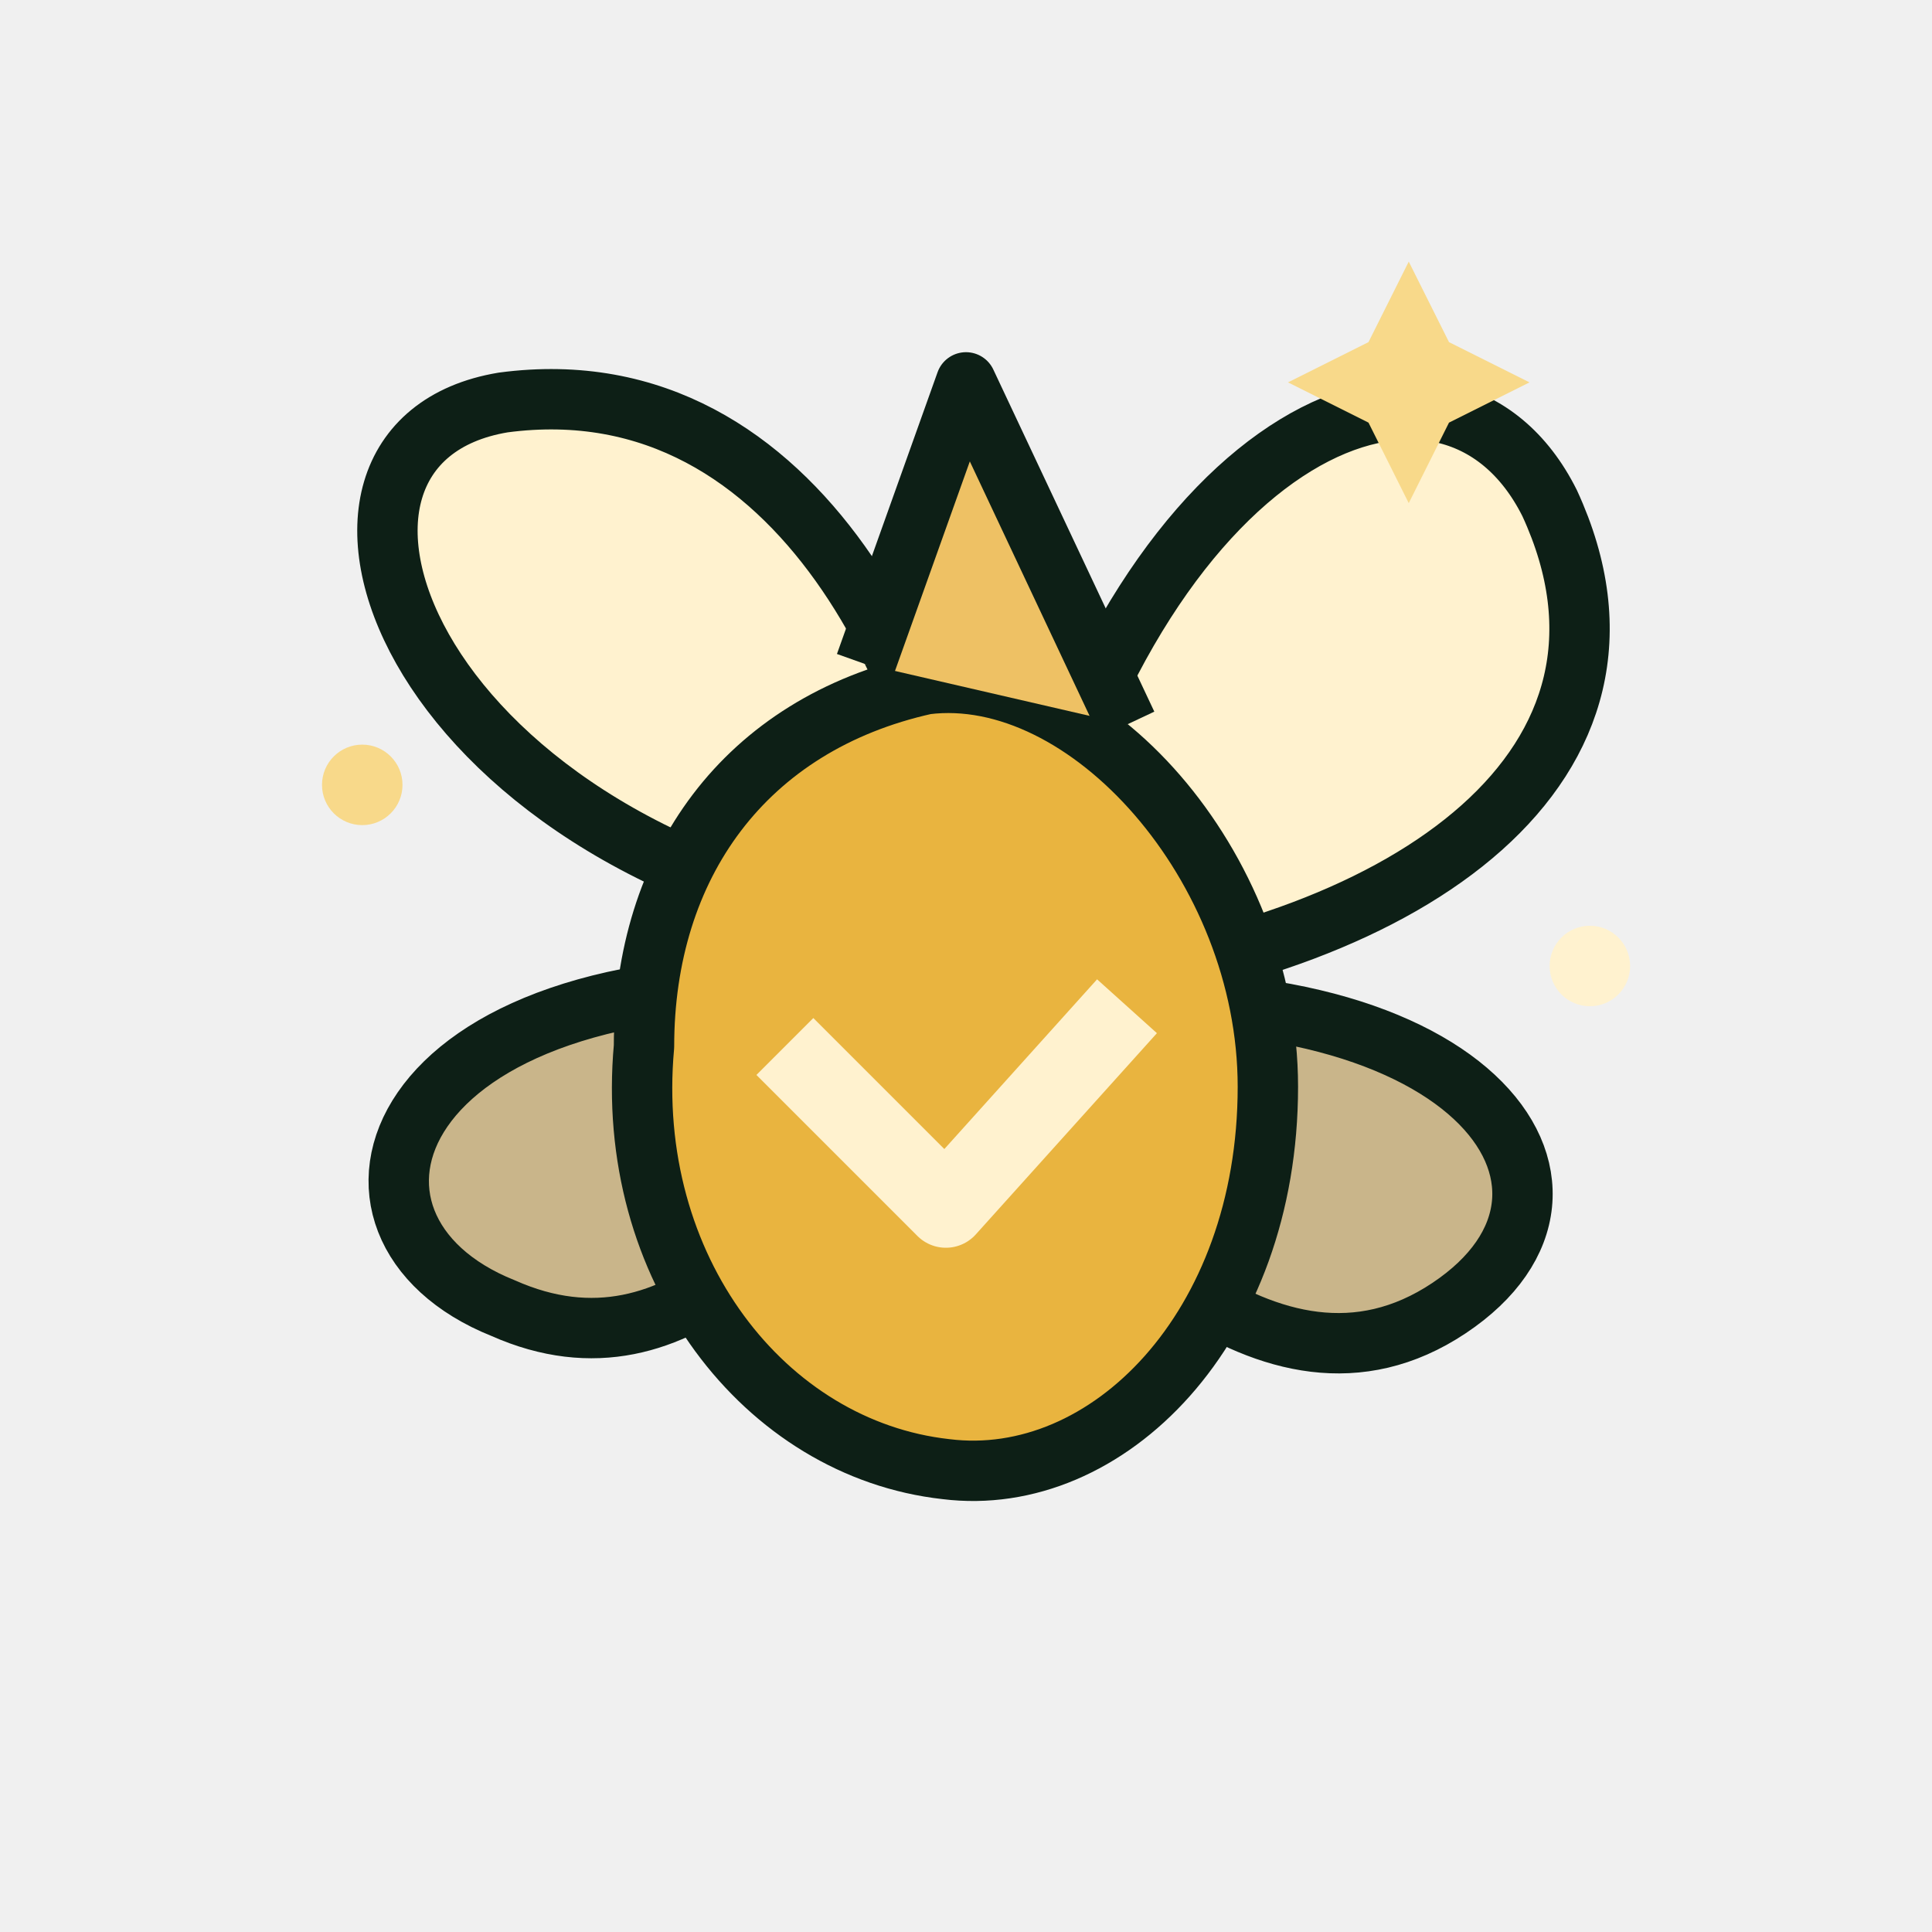
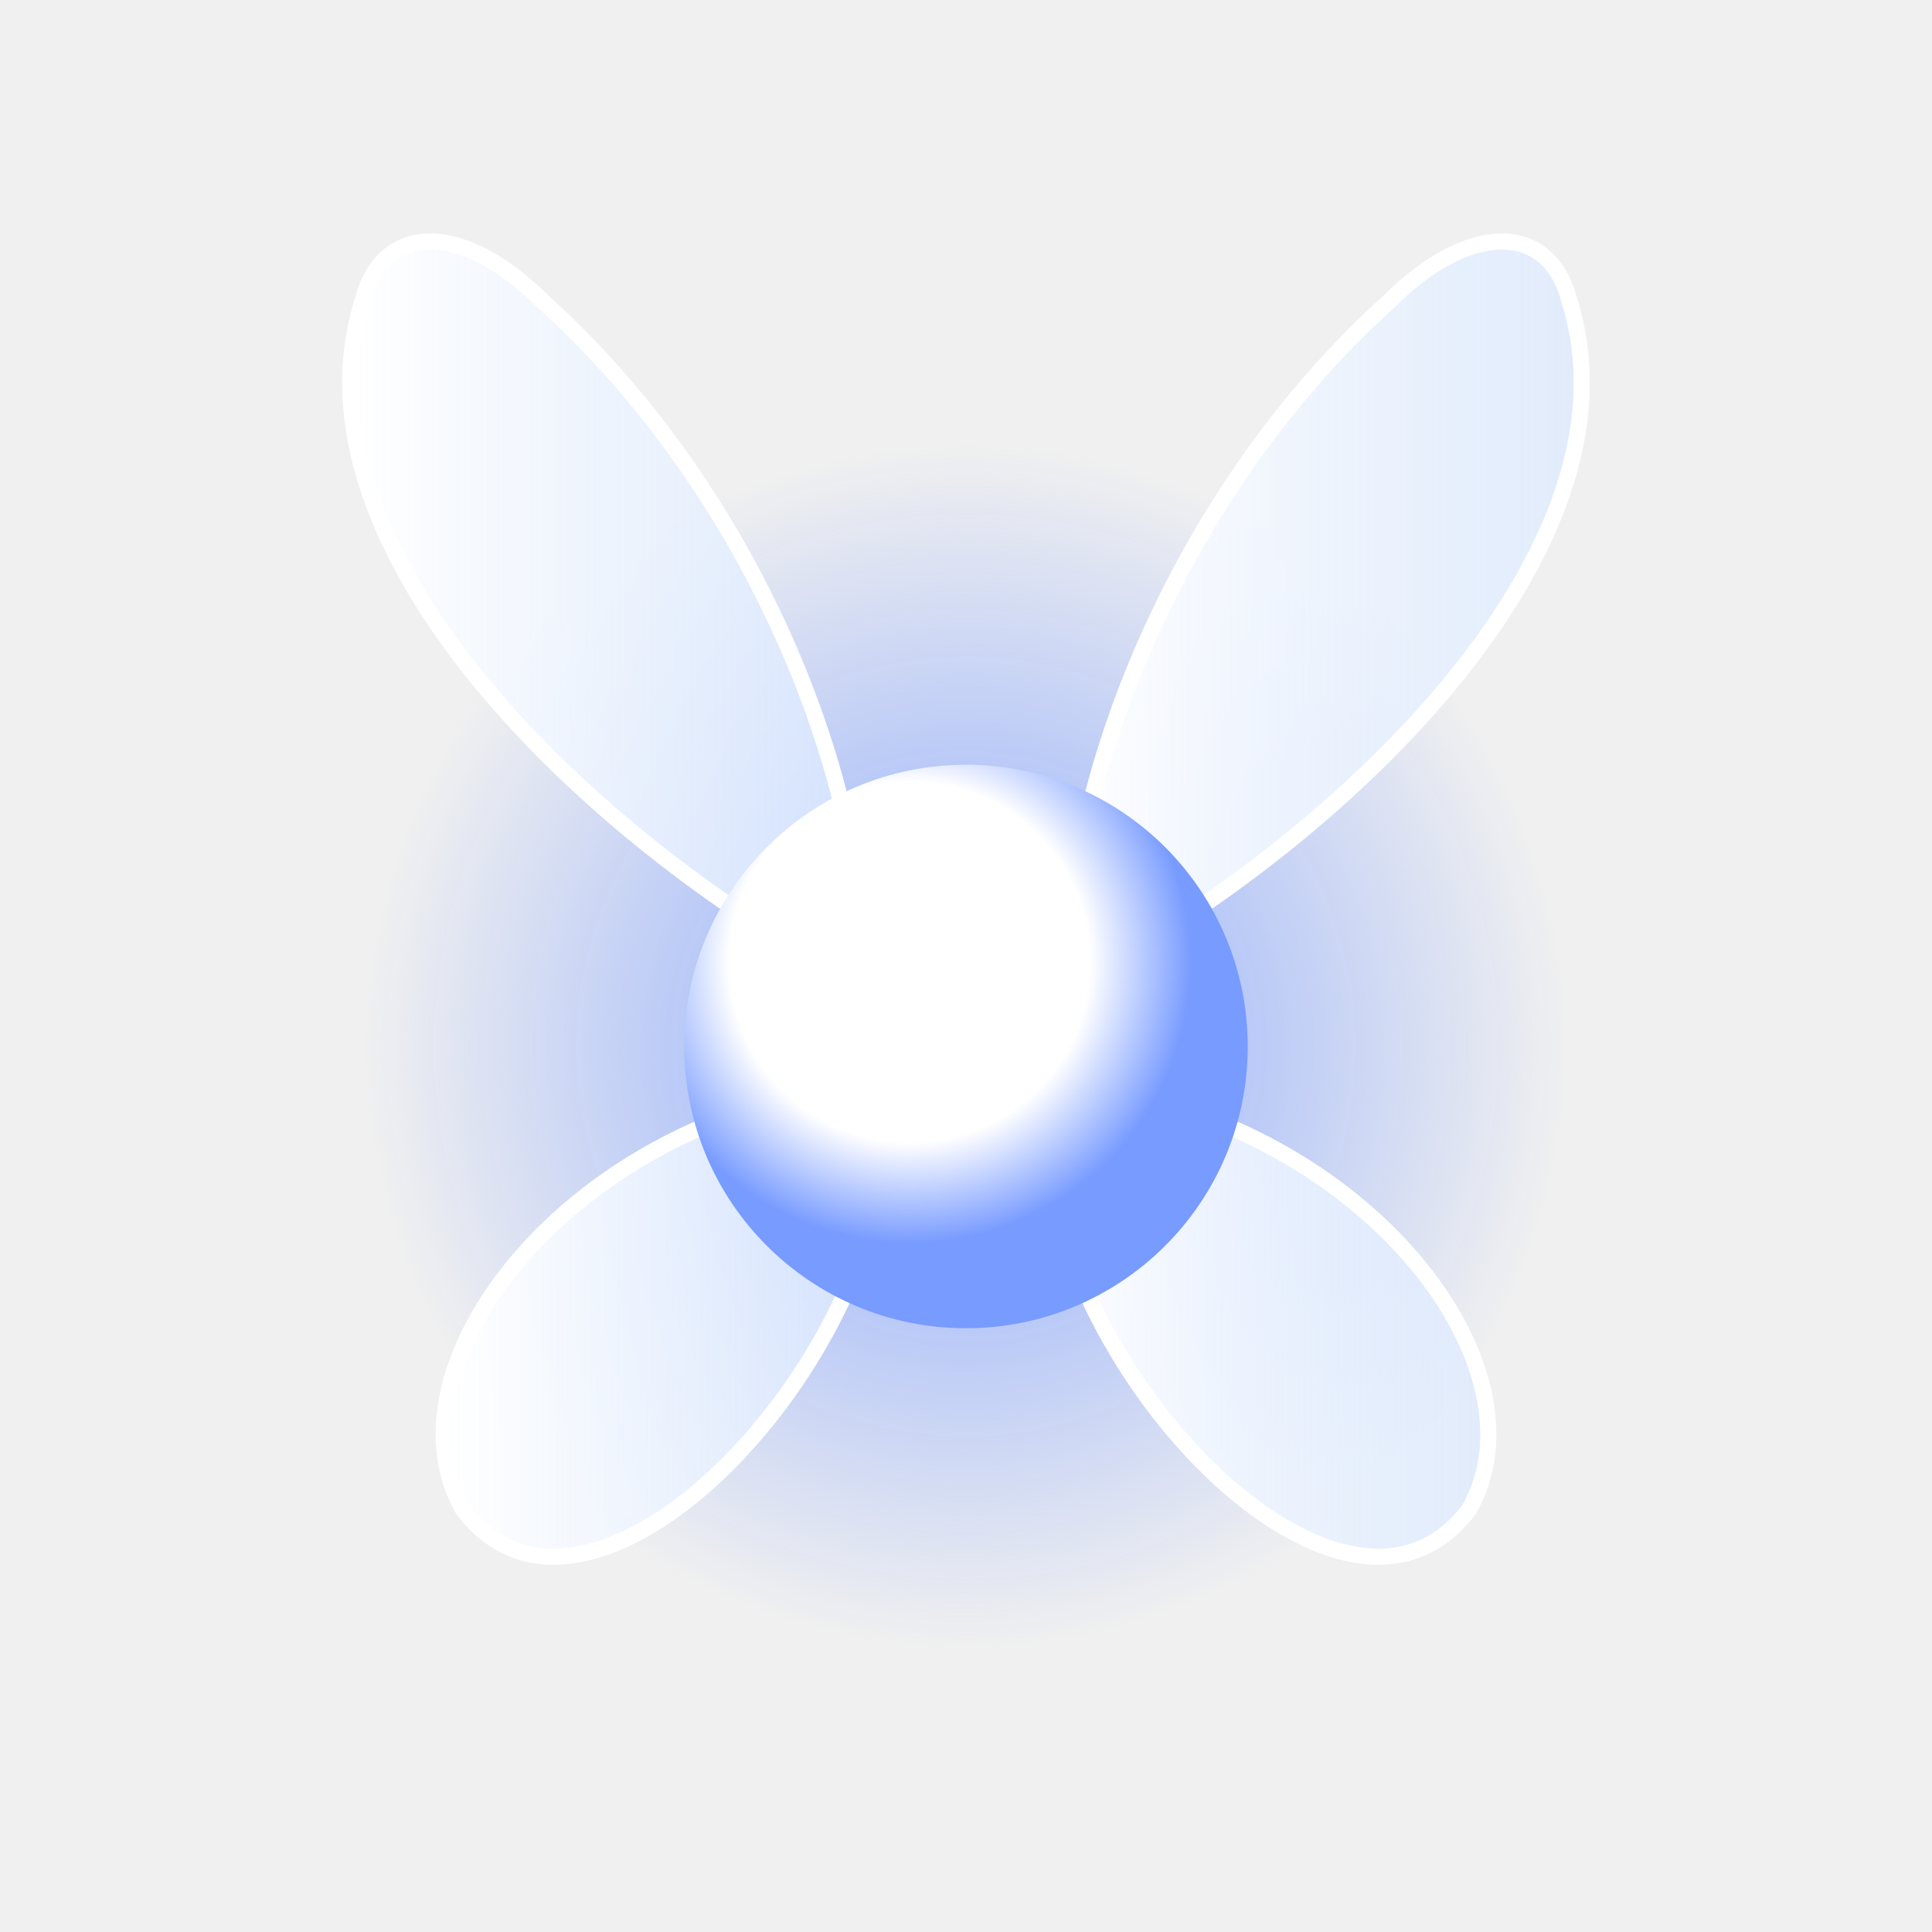
<svg xmlns="http://www.w3.org/2000/svg" viewBox="0 0 96 96" role="img" aria-labelledby="title">
-   <g stroke="#0D1F16" stroke-width="3" stroke-linejoin="round">
-     <path d="M44 46C20 42 13 22 25 20c15-2 22 15 23 25M51 44c6-23 21-29 26-19 6 13-7 22-24 24" fill="#FFF2CF" />
-     <path d="M41 49C19 48 15 61 25 65c9 4 15-5 20-11m7-4c21-2 29 9 20 15-9 6-18-5-23-10" fill="#C9B58A" />
-     <path d="M46 34c8-1 17 9 17 20 0 12-8 20-16 19-9-1-16-10-15-21 0-9 5-16 14-18Z" fill="#E9B43F" />
-     <path d="m39 52 8 8 9-10" fill="none" stroke="#FFF2CF" stroke-width="4" />
-     <path d="m43 33 5-14 8 17" fill="#EEC164" />
+   <defs>
+     <radialGradient id="aura">
+       <stop stop-color="#789BFF" stop-opacity=".85" />
+       <stop offset="1" stop-color="#789BFF" stop-opacity="0" />
+     </radialGradient>
+     <radialGradient id="core" cx="40%" cy="35%">
+       <stop stop-color="#fff" />
+       <stop offset=".64" stop-color="#fff" />
+       <stop offset="1" stop-color="#789BFF" />
+     </radialGradient>
+     <linearGradient id="wing">
+       <stop stop-color="#fff" />
+       <stop offset="1" stop-color="#DCEAFF" stop-opacity=".75" />
+     </linearGradient>
+   </defs>
+   <circle cx="48" cy="52" r="30" fill="url(#aura)" />
+   <g fill="url(#wing)" stroke="#fff" stroke-width=".8">
+     <path d="M43 49C31 43 14 28 18 15c1-4 5-4 9 0 10 9 16 23 16 34Z" />
+     <path d="M53 49c12-6 29-21 25-34-1-4-5-4-9 0-10 9-16 23-16 34Z" />
+     <path d="M42 54C28 56 19 68 23 75c6 8 20-6 21-18Z" />
+     <path d="M54 54c14 2 23 14 19 21-6 8-20-6-21-18Z" />
  </g>
-   <circle cx="18" cy="39" r="2" fill="#F8D98A" />
-   <circle cx="79" cy="48" r="2" fill="#FFF2CF" />
-   <path d="m70 13 2 4 4 2-4 2-2 4-2-4-4-2 4-2Z" fill="#F8D98A" />
+   <circle cx="48" cy="52" r="14" fill="url(#core)" />
+   <circle cx="44" cy="48" r="4" fill="#fff" opacity=".85" />
</svg>
